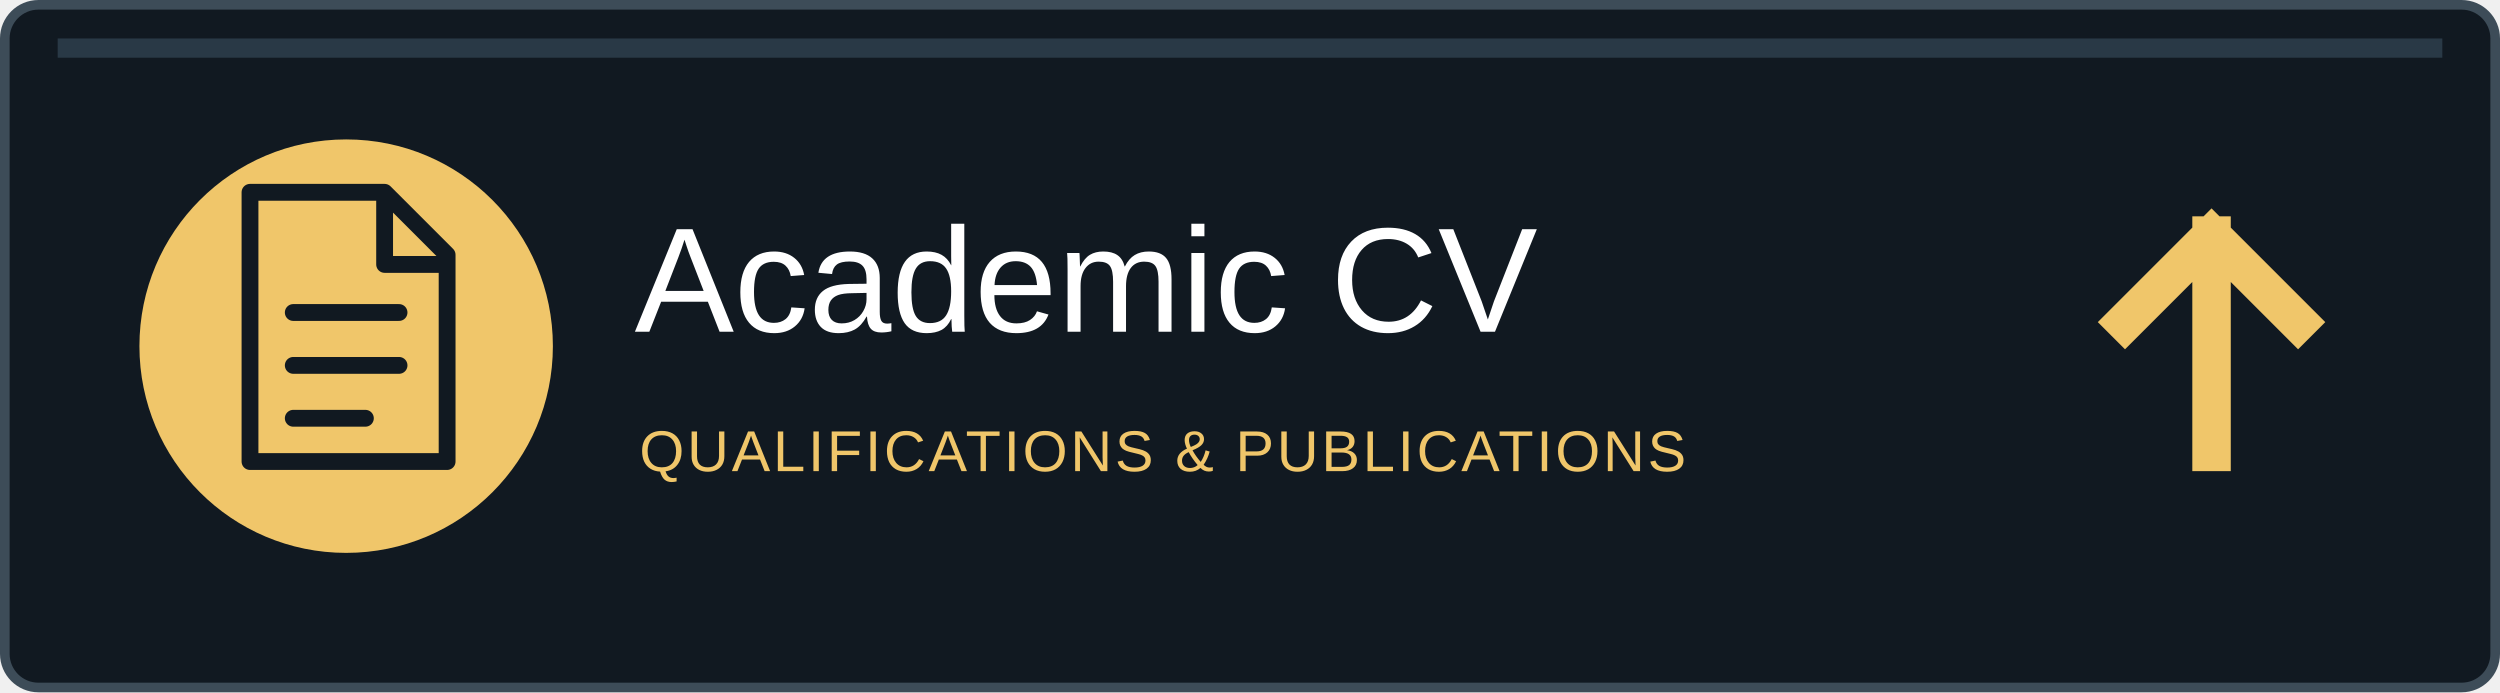
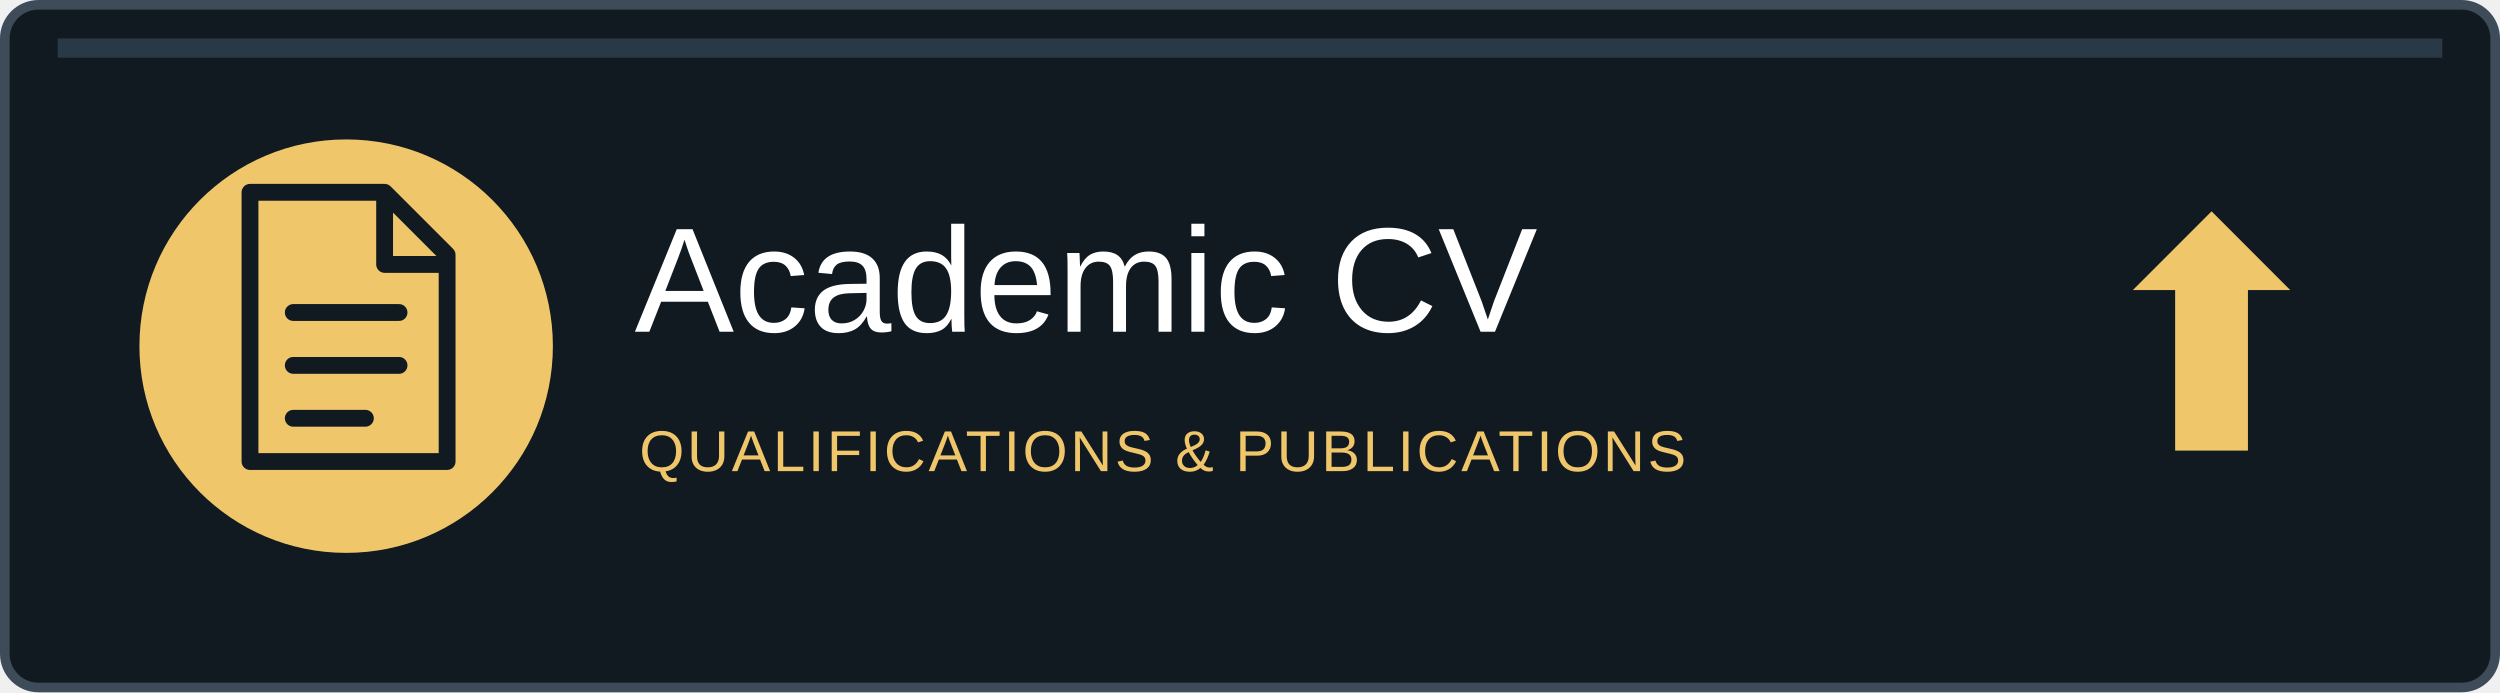
<svg xmlns="http://www.w3.org/2000/svg" width="520" height="144" viewBox="0 0 520 144" role="img" aria-label="Academic CV">
  <rect x="1" y="1" width="518" height="142" rx="7" fill="#111921" stroke="#3d4c58" stroke-width="2" />
  <path d="M12 10h496" stroke="#293946" stroke-width="4" />
  <circle cx="72" cy="72" r="43" fill="#f0c66a" />
  <g fill="none" stroke="#111921" stroke-width="3.5" stroke-linejoin="round" stroke-linecap="round">
    <path d="M52 40h28l13 13v43H52z M80 40v15h13 M61 65h22 M61 76h22 M61 87h15" />
  </g>
  <text x="132" y="69" fill="#ffffff" font-family="Arial,DejaVu Sans,sans-serif" font-size="31">Academic CV</text>
  <text x="133" y="98" fill="#f0c66a" font-family="Arial,DejaVu Sans,sans-serif" font-size="12" letter-spacing="0.6">QUALIFICATIONS &amp; PUBLICATIONS</text>
-   <path d="M460 94V49 M442 67l18-18 18 18" fill="none" stroke="#f0c66a" stroke-width="8" stroke-linecap="square" stroke-linejoin="miter" />
+   <text x="460" y="75" text-anchor="middle" dominant-baseline="middle" fill="#f0c66a" font-family="DejaVu Sans,Arial,sans-serif" font-size="66">⬆</text>
</svg>
